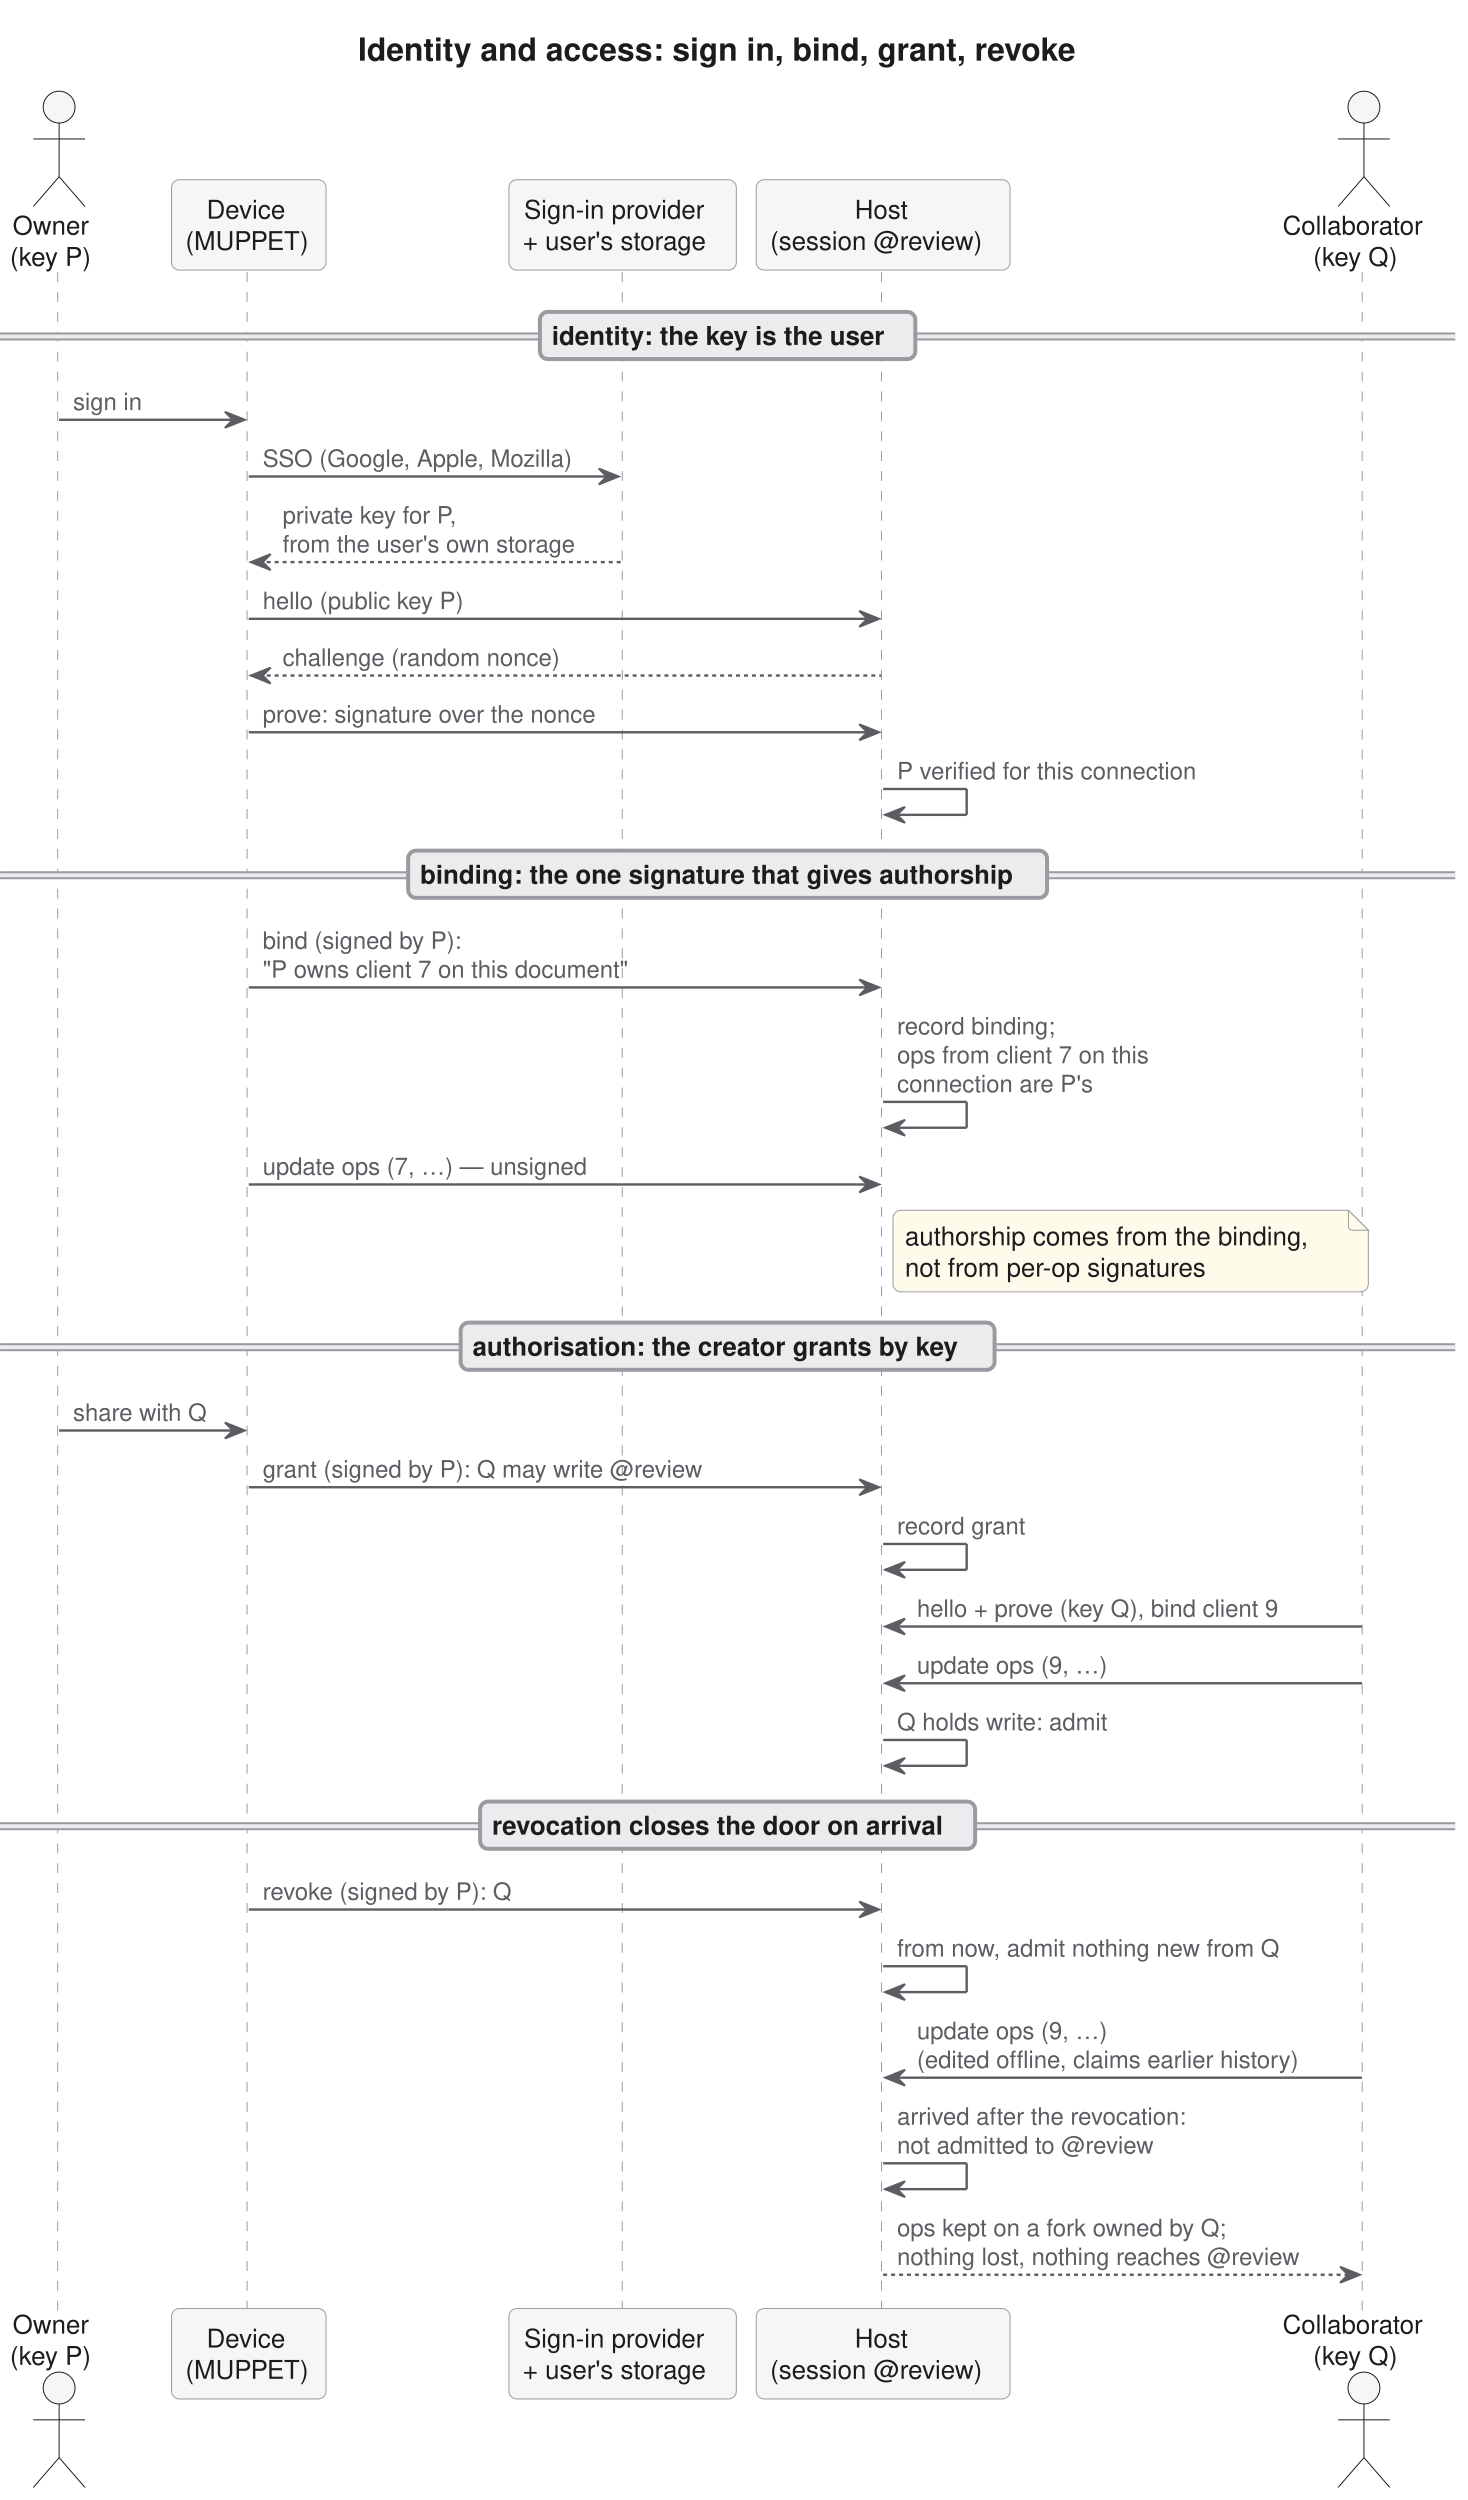
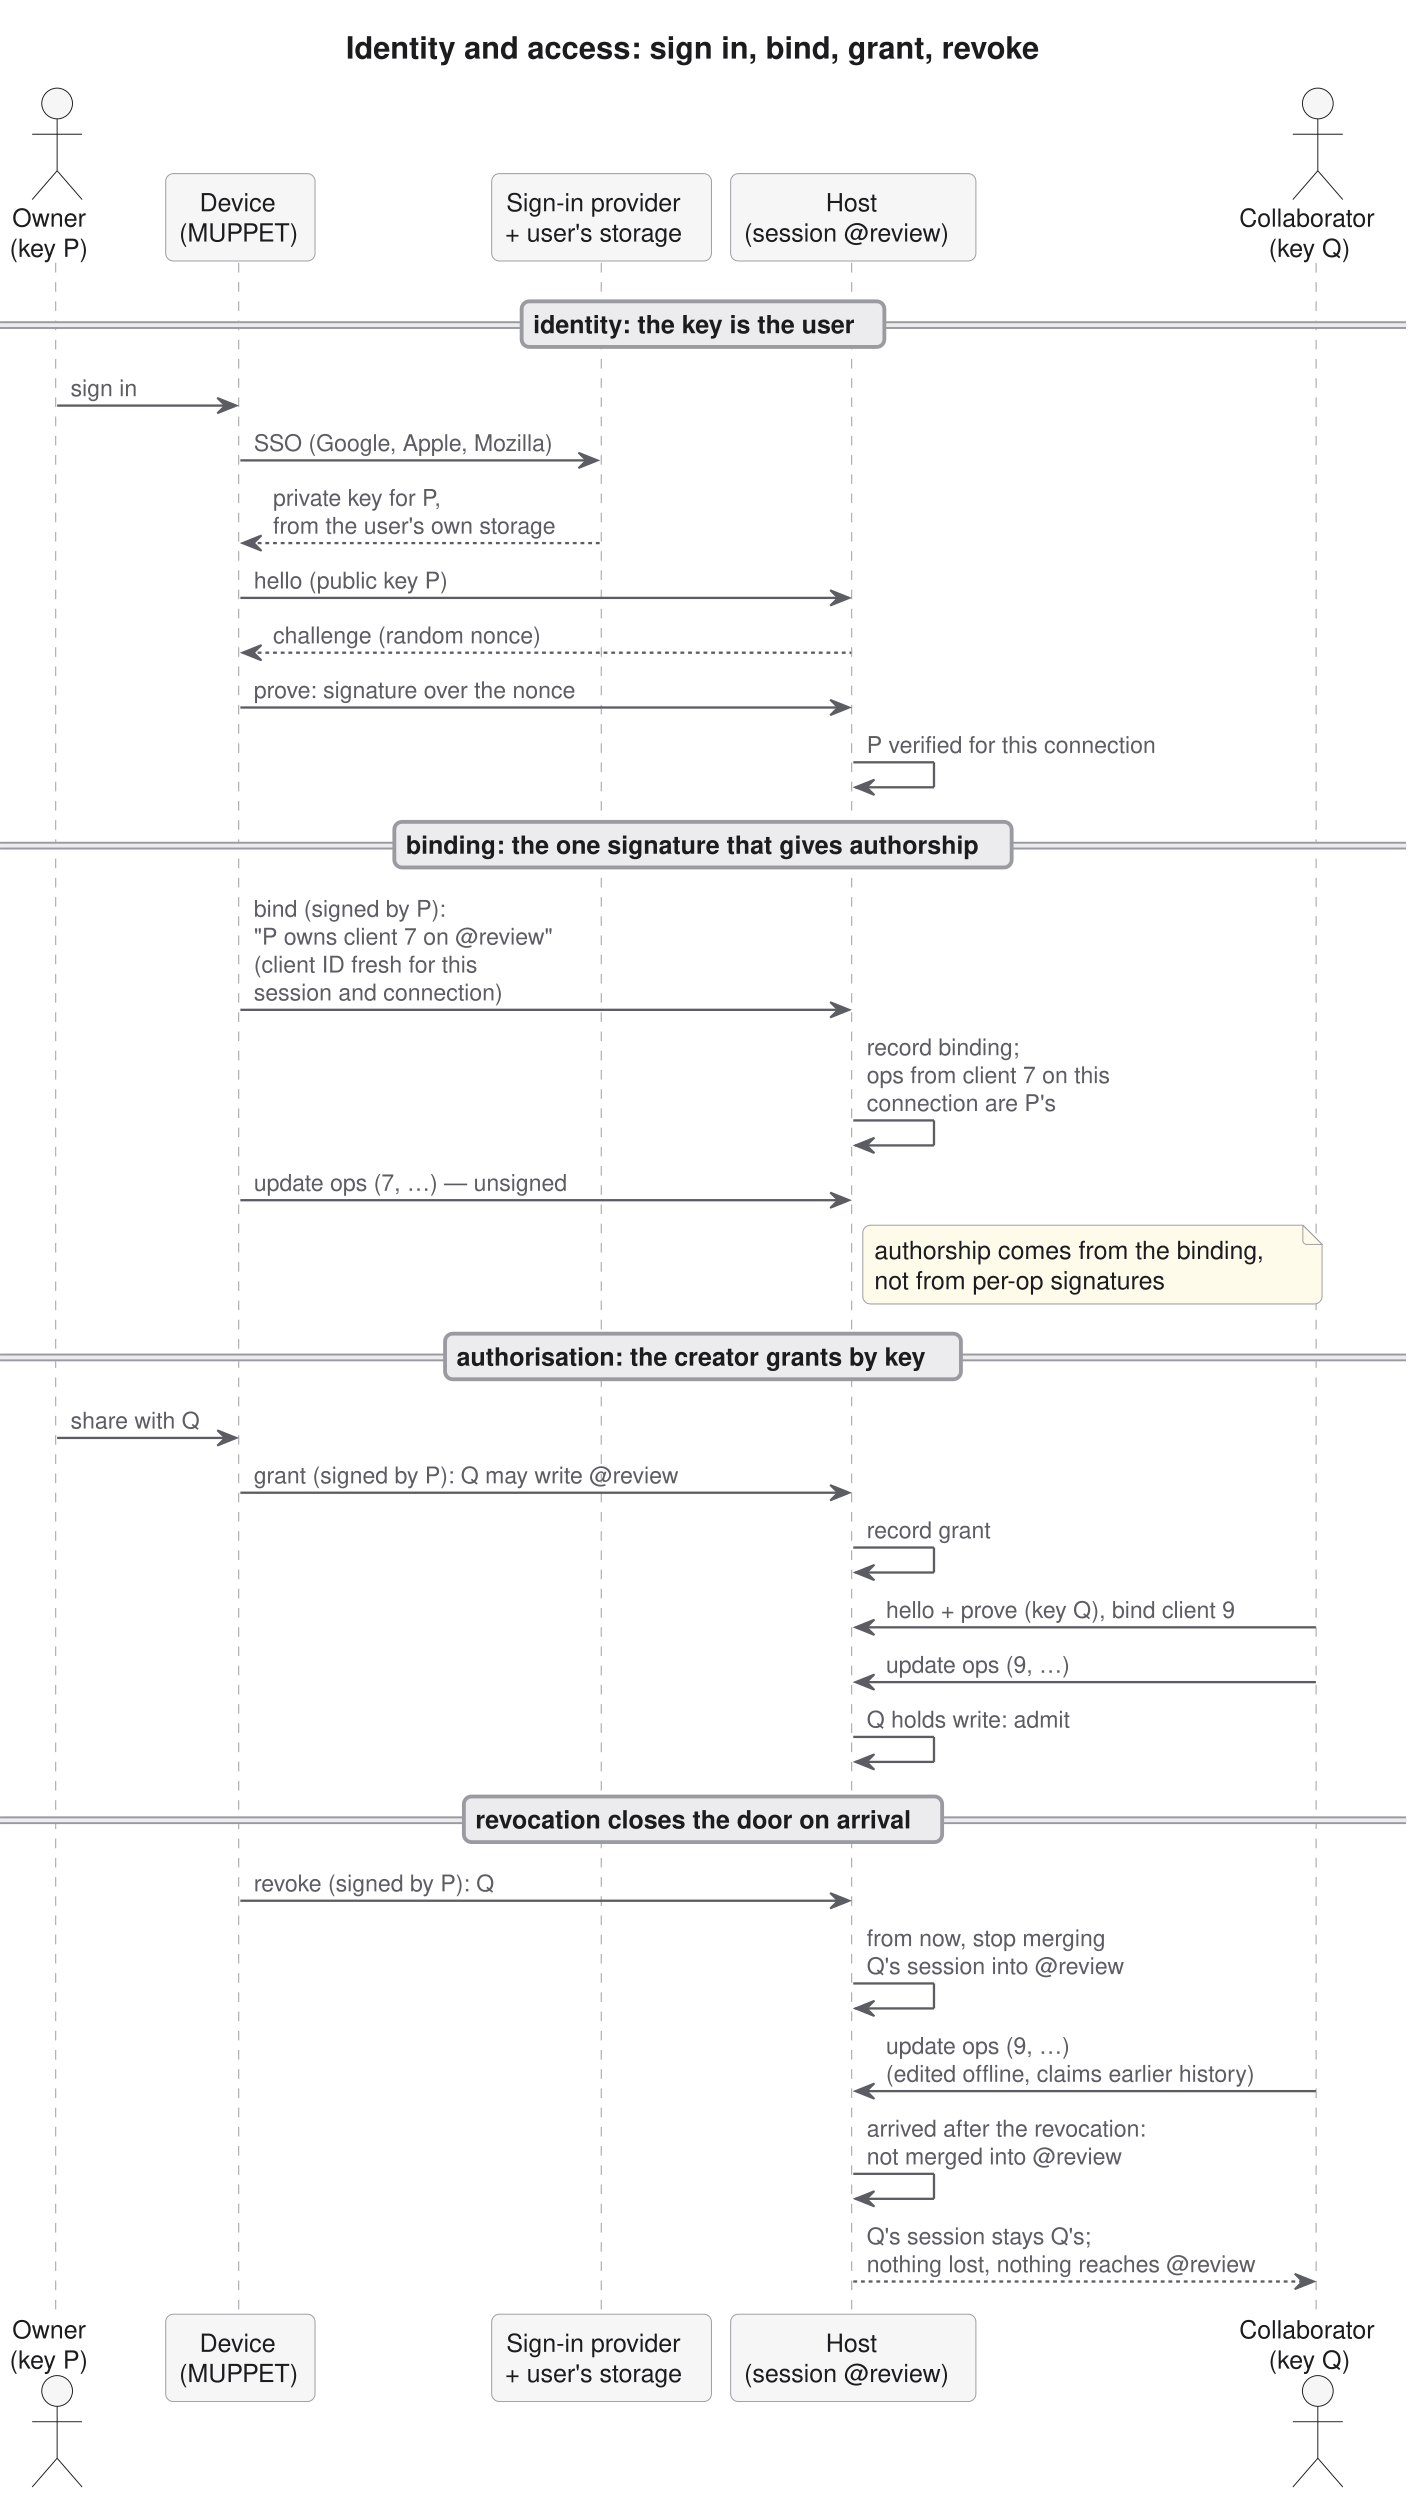
- <svg xmlns="http://www.w3.org/2000/svg" contentStyleType="text/css" data-diagram-type="SEQUENCE" height="1257px" preserveAspectRatio="none" style="width:738px;height:1257px;" version="1.1" viewBox="0 0 738 1257" width="738px" zoomAndPan="magnify">
+ <svg xmlns="http://www.w3.org/2000/svg" contentStyleType="text/css" data-diagram-type="SEQUENCE" height="1301px" preserveAspectRatio="none" style="width:738px;height:1301px;" version="1.1" viewBox="0 0 738 1301" width="738px" zoomAndPan="magnify">
  <defs />
  <g>
    <text fill="#1C1C1F" font-family="Helvetica" font-size="16" font-weight="bold" lengthAdjust="spacing" textLength="370.695" x="179.993" y="30.5">Identity and access: sign in, bind, grant, revoke</text>
    <g>
-       <rect fill="#000000" fill-opacity="0" height="1024.924" width="8" x="25.731" y="136.818" />
-       <line style="stroke:#9A9AA1;stroke-width:0.5;stroke-dasharray:5,5;" x1="29" x2="29" y1="136.818" y2="1161.742" />
-     </g>
-     <g>
-       <rect fill="#000000" fill-opacity="0" height="1024.924" width="8" x="121.087" y="136.818" />
-       <line style="stroke:#9A9AA1;stroke-width:0.5;stroke-dasharray:5,5;" x1="124.231" x2="124.231" y1="136.818" y2="1161.742" />
-     </g>
-     <g>
-       <rect fill="#000000" fill-opacity="0" height="1024.924" width="8" x="309.055" y="136.818" />
-       <line style="stroke:#9A9AA1;stroke-width:0.5;stroke-dasharray:5,5;" x1="312.88" x2="312.88" y1="136.818" y2="1161.742" />
-     </g>
-     <g>
-       <rect fill="#000000" fill-opacity="0" height="1024.924" width="8" x="440.045" y="136.818" />
-       <line style="stroke:#9A9AA1;stroke-width:0.5;stroke-dasharray:5,5;" x1="443.231" x2="443.231" y1="136.818" y2="1161.742" />
-     </g>
-     <g>
-       <rect fill="#000000" fill-opacity="0" height="1024.924" width="8" x="681.791" y="136.818" />
-       <line style="stroke:#9A9AA1;stroke-width:0.5;stroke-dasharray:5,5;" x1="684.902" x2="684.902" y1="136.818" y2="1161.742" />
+       <rect fill="#000000" fill-opacity="0" height="1068.482" width="8" x="25.731" y="136.818" />
+       <line style="stroke:#9A9AA1;stroke-width:0.5;stroke-dasharray:5,5;" x1="29" x2="29" y1="136.818" y2="1205.301" />
+     </g>
+     <g>
+       <rect fill="#000000" fill-opacity="0" height="1068.482" width="8" x="121.087" y="136.818" />
+       <line style="stroke:#9A9AA1;stroke-width:0.5;stroke-dasharray:5,5;" x1="124.231" x2="124.231" y1="136.818" y2="1205.301" />
+     </g>
+     <g>
+       <rect fill="#000000" fill-opacity="0" height="1068.482" width="8" x="309.055" y="136.818" />
+       <line style="stroke:#9A9AA1;stroke-width:0.5;stroke-dasharray:5,5;" x1="312.88" x2="312.88" y1="136.818" y2="1205.301" />
+     </g>
+     <g>
+       <rect fill="#000000" fill-opacity="0" height="1068.482" width="8" x="440.045" y="136.818" />
+       <line style="stroke:#9A9AA1;stroke-width:0.5;stroke-dasharray:5,5;" x1="443.231" x2="443.231" y1="136.818" y2="1205.301" />
+     </g>
+     <g>
+       <rect fill="#000000" fill-opacity="0" height="1068.482" width="8" x="681.791" y="136.818" />
+       <line style="stroke:#9A9AA1;stroke-width:0.5;stroke-dasharray:5,5;" x1="684.902" x2="684.902" y1="136.818" y2="1205.301" />
    </g>
    <g class="participant participant-head" data-participant="o">
      <text fill="#1C1C1F" font-family="Helvetica" font-size="13" lengthAdjust="spacing" textLength="40.733" x="6.365" y="117.953">Owner</text>
      <text fill="#1C1C1F" font-family="Helvetica" font-size="13" lengthAdjust="spacing" textLength="43.462" x="5" y="133.683">(key P)</text>
      <ellipse cx="29.731" cy="53.859" fill="#F6F6F7" rx="8" ry="8" style="stroke:#1C1C1F;stroke-width:0.5;" />
      <path d="M29.731,61.859 L29.731,88.859 M16.731,69.859 L42.731,69.859 M29.731,88.859 L16.731,103.859 M29.731,88.859 L42.731,103.859" fill="none" style="stroke:#1C1C1F;stroke-width:0.5;" />
    </g>
    <g class="participant participant-tail" data-participant="o">
-       <text fill="#1C1C1F" font-family="Helvetica" font-size="13" lengthAdjust="spacing" textLength="40.733" x="6.365" y="1173.336">Owner</text>
-       <text fill="#1C1C1F" font-family="Helvetica" font-size="13" lengthAdjust="spacing" textLength="43.462" x="5" y="1189.065">(key P)</text>
-       <ellipse cx="29.731" cy="1200.701" fill="#F6F6F7" rx="8" ry="8" style="stroke:#1C1C1F;stroke-width:0.5;" />
-       <path d="M29.731,1208.701 L29.731,1235.701 M16.731,1216.701 L42.731,1216.701 M29.731,1235.701 L16.731,1250.701 M29.731,1235.701 L42.731,1250.701" fill="none" style="stroke:#1C1C1F;stroke-width:0.5;" />
+       <text fill="#1C1C1F" font-family="Helvetica" font-size="13" lengthAdjust="spacing" textLength="40.733" x="6.365" y="1216.895">Owner</text>
+       <text fill="#1C1C1F" font-family="Helvetica" font-size="13" lengthAdjust="spacing" textLength="43.462" x="5" y="1232.624">(key P)</text>
+       <ellipse cx="29.731" cy="1244.26" fill="#F6F6F7" rx="8" ry="8" style="stroke:#1C1C1F;stroke-width:0.5;" />
+       <path d="M29.731,1252.26 L29.731,1279.26 M16.731,1260.26 L42.731,1260.26 M29.731,1279.26 L16.731,1294.26 M29.731,1279.26 L42.731,1294.26" fill="none" style="stroke:#1C1C1F;stroke-width:0.5;" />
    </g>
    <g class="participant participant-head" data-participant="d">
      <rect fill="#F6F6F7" height="45.459" rx="4" ry="4" style="stroke:#9A9AA1;stroke-width:0.5;" width="77.711" x="86.231" y="90.359" />
      <text fill="#1C1C1F" font-family="Helvetica" font-size="13" lengthAdjust="spacing" textLength="42.421" x="103.876" y="109.953">Device</text>
      <text fill="#1C1C1F" font-family="Helvetica" font-size="13" lengthAdjust="spacing" textLength="63.711" x="93.231" y="125.683">(MUPPET)</text>
    </g>
    <g class="participant participant-tail" data-participant="d">
-       <rect fill="#F6F6F7" height="45.459" rx="4" ry="4" style="stroke:#9A9AA1;stroke-width:0.5;" width="77.711" x="86.231" y="1160.742" />
-       <text fill="#1C1C1F" font-family="Helvetica" font-size="13" lengthAdjust="spacing" textLength="42.421" x="103.876" y="1180.336">Device</text>
-       <text fill="#1C1C1F" font-family="Helvetica" font-size="13" lengthAdjust="spacing" textLength="63.711" x="93.231" y="1196.065">(MUPPET)</text>
+       <rect fill="#F6F6F7" height="45.459" rx="4" ry="4" style="stroke:#9A9AA1;stroke-width:0.5;" width="77.711" x="86.231" y="1204.301" />
+       <text fill="#1C1C1F" font-family="Helvetica" font-size="13" lengthAdjust="spacing" textLength="42.421" x="103.876" y="1223.895">Device</text>
+       <text fill="#1C1C1F" font-family="Helvetica" font-size="13" lengthAdjust="spacing" textLength="63.711" x="93.231" y="1239.624">(MUPPET)</text>
    </g>
    <g class="participant participant-head" data-participant="sso">
      <rect fill="#F6F6F7" height="45.459" rx="4" ry="4" style="stroke:#9A9AA1;stroke-width:0.5;" width="114.35" x="255.88" y="90.359" />
      <text fill="#1C1C1F" font-family="Helvetica" font-size="13" lengthAdjust="spacing" textLength="99.144" x="263.483" y="109.953">Sign-in provider</text>
      <text fill="#1C1C1F" font-family="Helvetica" font-size="13" lengthAdjust="spacing" textLength="100.35" x="262.88" y="125.683">+ user's storage</text>
    </g>
    <g class="participant participant-tail" data-participant="sso">
-       <rect fill="#F6F6F7" height="45.459" rx="4" ry="4" style="stroke:#9A9AA1;stroke-width:0.5;" width="114.35" x="255.88" y="1160.742" />
-       <text fill="#1C1C1F" font-family="Helvetica" font-size="13" lengthAdjust="spacing" textLength="99.144" x="263.483" y="1180.336">Sign-in provider</text>
-       <text fill="#1C1C1F" font-family="Helvetica" font-size="13" lengthAdjust="spacing" textLength="100.35" x="262.88" y="1196.065">+ user's storage</text>
+       <rect fill="#F6F6F7" height="45.459" rx="4" ry="4" style="stroke:#9A9AA1;stroke-width:0.5;" width="114.35" x="255.88" y="1204.301" />
+       <text fill="#1C1C1F" font-family="Helvetica" font-size="13" lengthAdjust="spacing" textLength="99.144" x="263.483" y="1223.895">Sign-in provider</text>
+       <text fill="#1C1C1F" font-family="Helvetica" font-size="13" lengthAdjust="spacing" textLength="100.35" x="262.88" y="1239.624">+ user's storage</text>
    </g>
    <g class="participant participant-head" data-participant="t">
      <rect fill="#F6F6F7" height="45.459" rx="4" ry="4" style="stroke:#9A9AA1;stroke-width:0.5;" width="127.629" x="380.231" y="90.359" />
      <text fill="#1C1C1F" font-family="Helvetica" font-size="13" lengthAdjust="spacing" textLength="28.571" x="429.76" y="109.953">Host</text>
      <text fill="#1C1C1F" font-family="Helvetica" font-size="13" lengthAdjust="spacing" textLength="113.629" x="387.231" y="125.683">(session @review)</text>
    </g>
    <g class="participant participant-tail" data-participant="t">
-       <rect fill="#F6F6F7" height="45.459" rx="4" ry="4" style="stroke:#9A9AA1;stroke-width:0.5;" width="127.629" x="380.231" y="1160.742" />
-       <text fill="#1C1C1F" font-family="Helvetica" font-size="13" lengthAdjust="spacing" textLength="28.571" x="429.76" y="1180.336">Host</text>
-       <text fill="#1C1C1F" font-family="Helvetica" font-size="13" lengthAdjust="spacing" textLength="113.629" x="387.231" y="1196.065">(session @review)</text>
+       <rect fill="#F6F6F7" height="45.459" rx="4" ry="4" style="stroke:#9A9AA1;stroke-width:0.5;" width="127.629" x="380.231" y="1204.301" />
+       <text fill="#1C1C1F" font-family="Helvetica" font-size="13" lengthAdjust="spacing" textLength="28.571" x="429.76" y="1223.895">Host</text>
+       <text fill="#1C1C1F" font-family="Helvetica" font-size="13" lengthAdjust="spacing" textLength="113.629" x="387.231" y="1239.624">(session @review)</text>
    </g>
    <g class="participant participant-head" data-participant="q">
      <text fill="#1C1C1F" font-family="Helvetica" font-size="13" lengthAdjust="spacing" textLength="75.778" x="644.902" y="117.953">Collaborator</text>
      <text fill="#1C1C1F" font-family="Helvetica" font-size="13" lengthAdjust="spacing" textLength="45.1" x="660.241" y="133.683">(key Q)</text>
      <ellipse cx="685.791" cy="53.859" fill="#F6F6F7" rx="8" ry="8" style="stroke:#1C1C1F;stroke-width:0.5;" />
      <path d="M685.791,61.859 L685.791,88.859 M672.791,69.859 L698.791,69.859 M685.791,88.859 L672.791,103.859 M685.791,88.859 L698.791,103.859" fill="none" style="stroke:#1C1C1F;stroke-width:0.5;" />
    </g>
    <g class="participant participant-tail" data-participant="q">
-       <text fill="#1C1C1F" font-family="Helvetica" font-size="13" lengthAdjust="spacing" textLength="75.778" x="644.902" y="1173.336">Collaborator</text>
-       <text fill="#1C1C1F" font-family="Helvetica" font-size="13" lengthAdjust="spacing" textLength="45.1" x="660.241" y="1189.065">(key Q)</text>
-       <ellipse cx="685.791" cy="1200.701" fill="#F6F6F7" rx="8" ry="8" style="stroke:#1C1C1F;stroke-width:0.5;" />
-       <path d="M685.791,1208.701 L685.791,1235.701 M672.791,1216.701 L698.791,1216.701 M685.791,1235.701 L672.791,1250.701 M685.791,1235.701 L698.791,1250.701" fill="none" style="stroke:#1C1C1F;stroke-width:0.5;" />
+       <text fill="#1C1C1F" font-family="Helvetica" font-size="13" lengthAdjust="spacing" textLength="75.778" x="644.902" y="1216.895">Collaborator</text>
+       <text fill="#1C1C1F" font-family="Helvetica" font-size="13" lengthAdjust="spacing" textLength="45.1" x="660.241" y="1232.624">(key Q)</text>
+       <ellipse cx="685.791" cy="1244.26" fill="#F6F6F7" rx="8" ry="8" style="stroke:#1C1C1F;stroke-width:0.5;" />
+       <path d="M685.791,1252.26 L685.791,1279.26 M672.791,1260.26 L698.791,1260.26 M685.791,1279.26 L672.791,1294.26 M685.791,1279.26 L698.791,1294.26" fill="none" style="stroke:#1C1C1F;stroke-width:0.5;" />
    </g>
    <rect fill="#ECECEE" height="3" rx="4" ry="4" style="stroke:#ECECEE;stroke-width:1;" width="731.68" x="0" y="167.683" />
    <line style="stroke:#9A9AA1;stroke-width:1;" x1="0" x2="731.68" y1="167.683" y2="167.683" />
    <line style="stroke:#9A9AA1;stroke-width:1;" x1="0" x2="731.68" y1="170.683" y2="170.683" />
    <rect fill="#ECECEE" height="23.73" rx="4" ry="4" style="stroke:#9A9AA1;stroke-width:2;" width="188.764" x="271.458" y="156.818" />
    <text fill="#1C1C1F" font-family="Helvetica" font-size="13" font-weight="bold" lengthAdjust="spacing" textLength="171.685" x="277.458" y="173.412">identity: the key is the user</text>
    <g class="message" data-participant-1="o" data-participant-2="d">
      <polygon fill="#5C5C63" points="113.087,207.067,123.087,211.067,113.087,215.067,117.087,211.067" style="stroke:#5C5C63;stroke-width:1;" />
      <line style="stroke:#5C5C63;stroke-width:1.2;" x1="29.731" x2="119.087" y1="211.067" y2="211.067" />
      <text fill="#5C5C63" font-family="Helvetica" font-size="12" lengthAdjust="spacing" textLength="37.06" x="36.731" y="206.173">sign in</text>
    </g>
    <g class="message" data-participant-1="d" data-participant-2="sso">
      <polygon fill="#5C5C63" points="301.055,235.587,311.055,239.587,301.055,243.587,305.055,239.587" style="stroke:#5C5C63;stroke-width:1;" />
      <line style="stroke:#5C5C63;stroke-width:1.2;" x1="125.087" x2="307.055" y1="239.587" y2="239.587" />
      <text fill="#5C5C63" font-family="Helvetica" font-size="12" lengthAdjust="spacing" textLength="163.969" x="132.087" y="234.692">SSO (Google, Apple, Mozilla)</text>
    </g>
    <g class="message" data-participant-1="sso" data-participant-2="d">
      <polygon fill="#5C5C63" points="136.087,278.626,126.087,282.626,136.087,286.626,132.087,282.626" style="stroke:#5C5C63;stroke-width:1;" />
      <line style="stroke:#5C5C63;stroke-width:1.2;stroke-dasharray:2,2;" x1="130.087" x2="312.055" y1="282.626" y2="282.626" />
      <text fill="#5C5C63" font-family="Helvetica" font-size="12" lengthAdjust="spacing" textLength="96.902" x="142.087" y="263.212">private key for P,</text>
      <text fill="#5C5C63" font-family="Helvetica" font-size="12" lengthAdjust="spacing" textLength="160.231" x="142.087" y="277.731">from the user's own storage</text>
    </g>
    <g class="message" data-participant-1="d" data-participant-2="t">
      <polygon fill="#5C5C63" points="432.045,307.146,442.045,311.146,432.045,315.146,436.045,311.146" style="stroke:#5C5C63;stroke-width:1;" />
      <line style="stroke:#5C5C63;stroke-width:1.2;" x1="125.087" x2="438.045" y1="311.146" y2="311.146" />
      <text fill="#5C5C63" font-family="Helvetica" font-size="12" lengthAdjust="spacing" textLength="108.428" x="132.087" y="306.251">hello (public key P)</text>
    </g>
    <g class="message" data-participant-1="t" data-participant-2="d">
      <polygon fill="#5C5C63" points="136.087,335.665,126.087,339.665,136.087,343.665,132.087,339.665" style="stroke:#5C5C63;stroke-width:1;" />
      <line style="stroke:#5C5C63;stroke-width:1.2;stroke-dasharray:2,2;" x1="130.087" x2="443.045" y1="339.665" y2="339.665" />
      <text fill="#5C5C63" font-family="Helvetica" font-size="12" lengthAdjust="spacing" textLength="149.074" x="142.087" y="334.771">challenge (random nonce)</text>
    </g>
    <g class="message" data-participant-1="d" data-participant-2="t">
      <polygon fill="#5C5C63" points="432.045,364.185,442.045,368.185,432.045,372.185,436.045,368.185" style="stroke:#5C5C63;stroke-width:1;" />
      <line style="stroke:#5C5C63;stroke-width:1.2;" x1="125.087" x2="438.045" y1="368.185" y2="368.185" />
      <text fill="#5C5C63" font-family="Helvetica" font-size="12" lengthAdjust="spacing" textLength="181.418" x="132.087" y="363.29">prove: signature over the nonce</text>
    </g>
    <g class="message" data-participant-1="t" data-participant-2="t">
      <line style="stroke:#5C5C63;stroke-width:1.2;" x1="444.045" x2="486.045" y1="396.704" y2="396.704" />
      <line style="stroke:#5C5C63;stroke-width:1.2;" x1="486.045" x2="486.045" y1="396.704" y2="409.704" />
      <line style="stroke:#5C5C63;stroke-width:1.2;" x1="445.045" x2="486.045" y1="409.704" y2="409.704" />
      <polygon fill="#5C5C63" points="455.045,405.704,445.045,409.704,455.045,413.704,451.045,409.704" style="stroke:#5C5C63;stroke-width:1;" />
      <text fill="#5C5C63" font-family="Helvetica" font-size="12" lengthAdjust="spacing" textLength="163.635" x="451.045" y="391.81">P verified for this connection</text>
    </g>
    <rect fill="#ECECEE" height="3" rx="4" ry="4" style="stroke:#ECECEE;stroke-width:1;" width="731.68" x="0" y="438.569" />
    <line style="stroke:#9A9AA1;stroke-width:1;" x1="0" x2="731.68" y1="438.569" y2="438.569" />
    <line style="stroke:#9A9AA1;stroke-width:1;" x1="0" x2="731.68" y1="441.569" y2="441.569" />
    <rect fill="#ECECEE" height="23.73" rx="4" ry="4" style="stroke:#9A9AA1;stroke-width:2;" width="321.258" x="205.211" y="427.704" />
    <text fill="#1C1C1F" font-family="Helvetica" font-size="13" font-weight="bold" lengthAdjust="spacing" textLength="304.18" x="211.211" y="444.298">binding: the one signature that gives authorship</text>
    <g class="message" data-participant-1="d" data-participant-2="t">
-       <polygon fill="#5C5C63" points="432.045,492.473,442.045,496.473,432.045,500.473,436.045,496.473" style="stroke:#5C5C63;stroke-width:1;" />
-       <line style="stroke:#5C5C63;stroke-width:1.2;" x1="125.087" x2="438.045" y1="496.473" y2="496.473" />
+       <polygon fill="#5C5C63" points="432.045,521.512,442.045,525.512,432.045,529.512,436.045,525.512" style="stroke:#5C5C63;stroke-width:1;" />
+       <line style="stroke:#5C5C63;stroke-width:1.2;" x1="125.087" x2="438.045" y1="525.512" y2="525.512" />
      <text fill="#5C5C63" font-family="Helvetica" font-size="12" lengthAdjust="spacing" textLength="106.816" x="132.087" y="477.059">bind (signed by P):</text>
-       <text fill="#5C5C63" font-family="Helvetica" font-size="12" lengthAdjust="spacing" textLength="198.568" x="132.087" y="491.578">"P owns client 7 on this document"</text>
-     </g>
-     <g class="message" data-participant-1="t" data-participant-2="t">
-       <line style="stroke:#5C5C63;stroke-width:1.2;" x1="444.045" x2="486.045" y1="554.031" y2="554.031" />
-       <line style="stroke:#5C5C63;stroke-width:1.2;" x1="486.045" x2="486.045" y1="554.031" y2="567.031" />
-       <line style="stroke:#5C5C63;stroke-width:1.2;" x1="445.045" x2="486.045" y1="567.031" y2="567.031" />
-       <polygon fill="#5C5C63" points="455.045,563.031,445.045,567.031,455.045,571.031,451.045,567.031" style="stroke:#5C5C63;stroke-width:1;" />
-       <text fill="#5C5C63" font-family="Helvetica" font-size="12" lengthAdjust="spacing" textLength="86.473" x="451.045" y="520.098">record binding;</text>
-       <text fill="#5C5C63" font-family="Helvetica" font-size="12" lengthAdjust="spacing" textLength="136.435" x="451.045" y="534.617">ops from client 7 on this</text>
-       <text fill="#5C5C63" font-family="Helvetica" font-size="12" lengthAdjust="spacing" textLength="105.797" x="451.045" y="549.137">connection are P's</text>
-     </g>
-     <g class="message" data-participant-1="d" data-participant-2="t">
-       <polygon fill="#5C5C63" points="432.045,591.551,442.045,595.551,432.045,599.551,436.045,595.551" style="stroke:#5C5C63;stroke-width:1;" />
-       <line style="stroke:#5C5C63;stroke-width:1.2;" x1="125.087" x2="438.045" y1="595.551" y2="595.551" />
-       <text fill="#5C5C63" font-family="Helvetica" font-size="12" lengthAdjust="spacing" textLength="170.795" x="132.087" y="590.656">update ops (7, …) — unsigned</text>
-     </g>
-     <path d="M449,612.551 L449,645.551 A4,4 0 0 0 453,649.551 L684,649.551 A4,4 0 0 0 688,645.551 L688,618.551 L678,608.551 L453,608.551 A4,4 0 0 0 449,612.551" fill="#FFFBEA" style="stroke:#9A9AA1;stroke-width:0.5;" />
-     <path d="M678,608.551 L678,616.551 A2,2 0 0 0 680,618.551 L688,618.551 L678,608.551" fill="#FFFBEA" style="stroke:#9A9AA1;stroke-width:0.5;" />
-     <text fill="#1C1C1F" font-family="Helvetica" font-size="13" lengthAdjust="spacing" textLength="218.651" x="455" y="626.144">authorship comes from the binding,</text>
-     <text fill="#1C1C1F" font-family="Helvetica" font-size="13" lengthAdjust="spacing" textLength="165.991" x="455" y="641.874">not from per-op signatures</text>
-     <rect fill="#ECECEE" height="3" rx="4" ry="4" style="stroke:#ECECEE;stroke-width:1;" width="731.68" x="0" y="675.875" />
-     <line style="stroke:#9A9AA1;stroke-width:1;" x1="0" x2="731.68" y1="675.875" y2="675.875" />
-     <line style="stroke:#9A9AA1;stroke-width:1;" x1="0" x2="731.68" y1="678.875" y2="678.875" />
-     <rect fill="#ECECEE" height="23.73" rx="4" ry="4" style="stroke:#9A9AA1;stroke-width:2;" width="268.459" x="231.611" y="665.01" />
-     <text fill="#1C1C1F" font-family="Helvetica" font-size="13" font-weight="bold" lengthAdjust="spacing" textLength="251.38" x="237.611" y="681.604">authorisation: the creator grants by key</text>
+       <text fill="#5C5C63" font-family="Helvetica" font-size="12" lengthAdjust="spacing" textLength="167.484" x="132.087" y="491.578">"P owns client 7 on @review"</text>
+       <text fill="#5C5C63" font-family="Helvetica" font-size="12" lengthAdjust="spacing" textLength="126.24" x="132.087" y="506.098">(client ID fresh for this</text>
+       <text fill="#5C5C63" font-family="Helvetica" font-size="12" lengthAdjust="spacing" textLength="138.691" x="132.087" y="520.617">session and connection)</text>
+     </g>
+     <g class="message" data-participant-1="t" data-participant-2="t">
+       <line style="stroke:#5C5C63;stroke-width:1.2;" x1="444.045" x2="486.045" y1="583.07" y2="583.07" />
+       <line style="stroke:#5C5C63;stroke-width:1.2;" x1="486.045" x2="486.045" y1="583.07" y2="596.07" />
+       <line style="stroke:#5C5C63;stroke-width:1.2;" x1="445.045" x2="486.045" y1="596.07" y2="596.07" />
+       <polygon fill="#5C5C63" points="455.045,592.07,445.045,596.07,455.045,600.07,451.045,596.07" style="stroke:#5C5C63;stroke-width:1;" />
+       <text fill="#5C5C63" font-family="Helvetica" font-size="12" lengthAdjust="spacing" textLength="86.473" x="451.045" y="549.137">record binding;</text>
+       <text fill="#5C5C63" font-family="Helvetica" font-size="12" lengthAdjust="spacing" textLength="136.435" x="451.045" y="563.656">ops from client 7 on this</text>
+       <text fill="#5C5C63" font-family="Helvetica" font-size="12" lengthAdjust="spacing" textLength="105.797" x="451.045" y="578.176">connection are P's</text>
+     </g>
+     <g class="message" data-participant-1="d" data-participant-2="t">
+       <polygon fill="#5C5C63" points="432.045,620.59,442.045,624.59,432.045,628.59,436.045,624.59" style="stroke:#5C5C63;stroke-width:1;" />
+       <line style="stroke:#5C5C63;stroke-width:1.2;" x1="125.087" x2="438.045" y1="624.59" y2="624.59" />
+       <text fill="#5C5C63" font-family="Helvetica" font-size="12" lengthAdjust="spacing" textLength="170.795" x="132.087" y="619.695">update ops (7, …) — unsigned</text>
+     </g>
+     <path d="M449,641.59 L449,674.59 A4,4 0 0 0 453,678.59 L684,678.59 A4,4 0 0 0 688,674.59 L688,647.59 L678,637.59 L453,637.59 A4,4 0 0 0 449,641.59" fill="#FFFBEA" style="stroke:#9A9AA1;stroke-width:0.5;" />
+     <path d="M678,637.59 L678,645.59 A2,2 0 0 0 680,647.59 L688,647.59 L678,637.59" fill="#FFFBEA" style="stroke:#9A9AA1;stroke-width:0.5;" />
+     <text fill="#1C1C1F" font-family="Helvetica" font-size="13" lengthAdjust="spacing" textLength="218.651" x="455" y="655.184">authorship comes from the binding,</text>
+     <text fill="#1C1C1F" font-family="Helvetica" font-size="13" lengthAdjust="spacing" textLength="165.991" x="455" y="670.913">not from per-op signatures</text>
+     <rect fill="#ECECEE" height="3" rx="4" ry="4" style="stroke:#ECECEE;stroke-width:1;" width="731.68" x="0" y="704.914" />
+     <line style="stroke:#9A9AA1;stroke-width:1;" x1="0" x2="731.68" y1="704.914" y2="704.914" />
+     <line style="stroke:#9A9AA1;stroke-width:1;" x1="0" x2="731.68" y1="707.914" y2="707.914" />
+     <rect fill="#ECECEE" height="23.73" rx="4" ry="4" style="stroke:#9A9AA1;stroke-width:2;" width="268.459" x="231.611" y="694.049" />
+     <text fill="#1C1C1F" font-family="Helvetica" font-size="13" font-weight="bold" lengthAdjust="spacing" textLength="251.38" x="237.611" y="710.643">authorisation: the creator grants by key</text>
    <g class="message" data-participant-1="o" data-participant-2="d">
-       <polygon fill="#5C5C63" points="113.087,715.259,123.087,719.259,113.087,723.259,117.087,719.259" style="stroke:#5C5C63;stroke-width:1;" />
-       <line style="stroke:#5C5C63;stroke-width:1.2;" x1="29.731" x2="119.087" y1="719.259" y2="719.259" />
-       <text fill="#5C5C63" font-family="Helvetica" font-size="12" lengthAdjust="spacing" textLength="71.356" x="36.731" y="714.364">share with Q</text>
-     </g>
-     <g class="message" data-participant-1="d" data-participant-2="t">
-       <polygon fill="#5C5C63" points="432.045,743.778,442.045,747.778,432.045,751.778,436.045,747.778" style="stroke:#5C5C63;stroke-width:1;" />
-       <line style="stroke:#5C5C63;stroke-width:1.2;" x1="125.087" x2="438.045" y1="747.778" y2="747.778" />
-       <text fill="#5C5C63" font-family="Helvetica" font-size="12" lengthAdjust="spacing" textLength="236.162" x="132.087" y="742.884">grant (signed by P): Q may write @review</text>
-     </g>
-     <g class="message" data-participant-1="t" data-participant-2="t">
-       <line style="stroke:#5C5C63;stroke-width:1.2;" x1="444.045" x2="486.045" y1="776.298" y2="776.298" />
-       <line style="stroke:#5C5C63;stroke-width:1.2;" x1="486.045" x2="486.045" y1="776.298" y2="789.298" />
-       <line style="stroke:#5C5C63;stroke-width:1.2;" x1="445.045" x2="486.045" y1="789.298" y2="789.298" />
-       <polygon fill="#5C5C63" points="455.045,785.298,445.045,789.298,455.045,793.298,451.045,789.298" style="stroke:#5C5C63;stroke-width:1;" />
-       <text fill="#5C5C63" font-family="Helvetica" font-size="12" lengthAdjust="spacing" textLength="70.436" x="451.045" y="771.403">record grant</text>
+       <polygon fill="#5C5C63" points="113.087,744.298,123.087,748.298,113.087,752.298,117.087,748.298" style="stroke:#5C5C63;stroke-width:1;" />
+       <line style="stroke:#5C5C63;stroke-width:1.2;" x1="29.731" x2="119.087" y1="748.298" y2="748.298" />
+       <text fill="#5C5C63" font-family="Helvetica" font-size="12" lengthAdjust="spacing" textLength="71.356" x="36.731" y="743.403">share with Q</text>
+     </g>
+     <g class="message" data-participant-1="d" data-participant-2="t">
+       <polygon fill="#5C5C63" points="432.045,772.817,442.045,776.817,432.045,780.817,436.045,776.817" style="stroke:#5C5C63;stroke-width:1;" />
+       <line style="stroke:#5C5C63;stroke-width:1.2;" x1="125.087" x2="438.045" y1="776.817" y2="776.817" />
+       <text fill="#5C5C63" font-family="Helvetica" font-size="12" lengthAdjust="spacing" textLength="236.162" x="132.087" y="771.923">grant (signed by P): Q may write @review</text>
+     </g>
+     <g class="message" data-participant-1="t" data-participant-2="t">
+       <line style="stroke:#5C5C63;stroke-width:1.2;" x1="444.045" x2="486.045" y1="805.337" y2="805.337" />
+       <line style="stroke:#5C5C63;stroke-width:1.2;" x1="486.045" x2="486.045" y1="805.337" y2="818.337" />
+       <line style="stroke:#5C5C63;stroke-width:1.2;" x1="445.045" x2="486.045" y1="818.337" y2="818.337" />
+       <polygon fill="#5C5C63" points="455.045,814.337,445.045,818.337,455.045,822.337,451.045,818.337" style="stroke:#5C5C63;stroke-width:1;" />
+       <text fill="#5C5C63" font-family="Helvetica" font-size="12" lengthAdjust="spacing" textLength="70.436" x="451.045" y="800.442">record grant</text>
    </g>
    <g class="message" data-participant-1="q" data-participant-2="t">
-       <polygon fill="#5C5C63" points="455.045,813.817,445.045,817.817,455.045,821.817,451.045,817.817" style="stroke:#5C5C63;stroke-width:1;" />
-       <line style="stroke:#5C5C63;stroke-width:1.2;" x1="449.045" x2="684.791" y1="817.817" y2="817.817" />
-       <text fill="#5C5C63" font-family="Helvetica" font-size="12" lengthAdjust="spacing" textLength="195.99" x="461.045" y="812.923">hello + prove (key Q), bind client 9</text>
+       <polygon fill="#5C5C63" points="455.045,842.856,445.045,846.856,455.045,850.856,451.045,846.856" style="stroke:#5C5C63;stroke-width:1;" />
+       <line style="stroke:#5C5C63;stroke-width:1.2;" x1="449.045" x2="684.791" y1="846.856" y2="846.856" />
+       <text fill="#5C5C63" font-family="Helvetica" font-size="12" lengthAdjust="spacing" textLength="195.99" x="461.045" y="841.962">hello + prove (key Q), bind client 9</text>
    </g>
    <g class="message" data-participant-1="q" data-participant-2="t">
-       <polygon fill="#5C5C63" points="455.045,842.337,445.045,846.337,455.045,850.337,451.045,846.337" style="stroke:#5C5C63;stroke-width:1;" />
-       <line style="stroke:#5C5C63;stroke-width:1.2;" x1="449.045" x2="684.791" y1="846.337" y2="846.337" />
-       <text fill="#5C5C63" font-family="Helvetica" font-size="12" lengthAdjust="spacing" textLength="100.477" x="461.045" y="841.442">update ops (9, …)</text>
-     </g>
-     <g class="message" data-participant-1="t" data-participant-2="t">
-       <line style="stroke:#5C5C63;stroke-width:1.2;" x1="444.045" x2="486.045" y1="874.856" y2="874.856" />
-       <line style="stroke:#5C5C63;stroke-width:1.2;" x1="486.045" x2="486.045" y1="874.856" y2="887.856" />
-       <line style="stroke:#5C5C63;stroke-width:1.2;" x1="445.045" x2="486.045" y1="887.856" y2="887.856" />
-       <polygon fill="#5C5C63" points="455.045,883.856,445.045,887.856,455.045,891.856,451.045,887.856" style="stroke:#5C5C63;stroke-width:1;" />
-       <text fill="#5C5C63" font-family="Helvetica" font-size="12" lengthAdjust="spacing" textLength="113.232" x="451.045" y="869.962">Q holds write: admit</text>
-     </g>
-     <rect fill="#ECECEE" height="3" rx="4" ry="4" style="stroke:#ECECEE;stroke-width:1;" width="731.68" x="0" y="916.721" />
-     <line style="stroke:#9A9AA1;stroke-width:1;" x1="0" x2="731.68" y1="916.721" y2="916.721" />
-     <line style="stroke:#9A9AA1;stroke-width:1;" x1="0" x2="731.68" y1="919.721" y2="919.721" />
-     <rect fill="#ECECEE" height="23.73" rx="4" ry="4" style="stroke:#9A9AA1;stroke-width:2;" width="248.895" x="241.393" y="905.856" />
-     <text fill="#1C1C1F" font-family="Helvetica" font-size="13" font-weight="bold" lengthAdjust="spacing" textLength="231.816" x="247.393" y="922.45">revocation closes the door on arrival</text>
-     <g class="message" data-participant-1="d" data-participant-2="t">
-       <polygon fill="#5C5C63" points="432.045,956.106,442.045,960.106,432.045,964.106,436.045,960.106" style="stroke:#5C5C63;stroke-width:1;" />
-       <line style="stroke:#5C5C63;stroke-width:1.2;" x1="125.087" x2="438.045" y1="960.106" y2="960.106" />
-       <text fill="#5C5C63" font-family="Helvetica" font-size="12" lengthAdjust="spacing" textLength="133.711" x="132.087" y="955.211">revoke (signed by P): Q</text>
-     </g>
-     <g class="message" data-participant-1="t" data-participant-2="t">
-       <line style="stroke:#5C5C63;stroke-width:1.2;" x1="444.045" x2="486.045" y1="988.625" y2="988.625" />
-       <line style="stroke:#5C5C63;stroke-width:1.2;" x1="486.045" x2="486.045" y1="988.625" y2="1001.625" />
-       <line style="stroke:#5C5C63;stroke-width:1.2;" x1="445.045" x2="486.045" y1="1001.625" y2="1001.625" />
-       <polygon fill="#5C5C63" points="455.045,997.625,445.045,1001.625,455.045,1005.625,451.045,1001.625" style="stroke:#5C5C63;stroke-width:1;" />
-       <text fill="#5C5C63" font-family="Helvetica" font-size="12" lengthAdjust="spacing" textLength="208.318" x="451.045" y="983.731">from now, admit nothing new from Q</text>
+       <polygon fill="#5C5C63" points="455.045,871.376,445.045,875.376,455.045,879.376,451.045,875.376" style="stroke:#5C5C63;stroke-width:1;" />
+       <line style="stroke:#5C5C63;stroke-width:1.2;" x1="449.045" x2="684.791" y1="875.376" y2="875.376" />
+       <text fill="#5C5C63" font-family="Helvetica" font-size="12" lengthAdjust="spacing" textLength="100.477" x="461.045" y="870.481">update ops (9, …)</text>
+     </g>
+     <g class="message" data-participant-1="t" data-participant-2="t">
+       <line style="stroke:#5C5C63;stroke-width:1.2;" x1="444.045" x2="486.045" y1="903.895" y2="903.895" />
+       <line style="stroke:#5C5C63;stroke-width:1.2;" x1="486.045" x2="486.045" y1="903.895" y2="916.895" />
+       <line style="stroke:#5C5C63;stroke-width:1.2;" x1="445.045" x2="486.045" y1="916.895" y2="916.895" />
+       <polygon fill="#5C5C63" points="455.045,912.895,445.045,916.895,455.045,920.895,451.045,916.895" style="stroke:#5C5C63;stroke-width:1;" />
+       <text fill="#5C5C63" font-family="Helvetica" font-size="12" lengthAdjust="spacing" textLength="113.232" x="451.045" y="899.001">Q holds write: admit</text>
+     </g>
+     <rect fill="#ECECEE" height="3" rx="4" ry="4" style="stroke:#ECECEE;stroke-width:1;" width="731.68" x="0" y="945.76" />
+     <line style="stroke:#9A9AA1;stroke-width:1;" x1="0" x2="731.68" y1="945.76" y2="945.76" />
+     <line style="stroke:#9A9AA1;stroke-width:1;" x1="0" x2="731.68" y1="948.76" y2="948.76" />
+     <rect fill="#ECECEE" height="23.73" rx="4" ry="4" style="stroke:#9A9AA1;stroke-width:2;" width="248.895" x="241.393" y="934.895" />
+     <text fill="#1C1C1F" font-family="Helvetica" font-size="13" font-weight="bold" lengthAdjust="spacing" textLength="231.816" x="247.393" y="951.489">revocation closes the door on arrival</text>
+     <g class="message" data-participant-1="d" data-participant-2="t">
+       <polygon fill="#5C5C63" points="432.045,985.144,442.045,989.144,432.045,993.144,436.045,989.144" style="stroke:#5C5C63;stroke-width:1;" />
+       <line style="stroke:#5C5C63;stroke-width:1.2;" x1="125.087" x2="438.045" y1="989.144" y2="989.144" />
+       <text fill="#5C5C63" font-family="Helvetica" font-size="12" lengthAdjust="spacing" textLength="133.711" x="132.087" y="984.25">revoke (signed by P): Q</text>
+     </g>
+     <g class="message" data-participant-1="t" data-participant-2="t">
+       <line style="stroke:#5C5C63;stroke-width:1.2;" x1="444.045" x2="486.045" y1="1032.184" y2="1032.184" />
+       <line style="stroke:#5C5C63;stroke-width:1.2;" x1="486.045" x2="486.045" y1="1032.184" y2="1045.184" />
+       <line style="stroke:#5C5C63;stroke-width:1.2;" x1="445.045" x2="486.045" y1="1045.184" y2="1045.184" />
+       <polygon fill="#5C5C63" points="455.045,1041.184,445.045,1045.184,455.045,1049.184,451.045,1045.184" style="stroke:#5C5C63;stroke-width:1;" />
+       <text fill="#5C5C63" font-family="Helvetica" font-size="12" lengthAdjust="spacing" textLength="135.897" x="451.045" y="1012.769">from now, stop merging</text>
+       <text fill="#5C5C63" font-family="Helvetica" font-size="12" lengthAdjust="spacing" textLength="143.109" x="451.045" y="1027.289">Q's session into @review</text>
    </g>
    <g class="message" data-participant-1="q" data-participant-2="t">
-       <polygon fill="#5C5C63" points="455.045,1040.664,445.045,1044.664,455.045,1048.664,451.045,1044.664" style="stroke:#5C5C63;stroke-width:1;" />
-       <line style="stroke:#5C5C63;stroke-width:1.2;" x1="449.045" x2="684.791" y1="1044.664" y2="1044.664" />
-       <text fill="#5C5C63" font-family="Helvetica" font-size="12" lengthAdjust="spacing" textLength="100.477" x="461.045" y="1025.25">update ops (9, …)</text>
-       <text fill="#5C5C63" font-family="Helvetica" font-size="12" lengthAdjust="spacing" textLength="207.756" x="461.045" y="1039.77">(edited offline, claims earlier history)</text>
-     </g>
-     <g class="message" data-participant-1="t" data-participant-2="t">
-       <line style="stroke:#5C5C63;stroke-width:1.2;" x1="444.045" x2="486.045" y1="1087.703" y2="1087.703" />
-       <line style="stroke:#5C5C63;stroke-width:1.2;" x1="486.045" x2="486.045" y1="1087.703" y2="1100.703" />
-       <line style="stroke:#5C5C63;stroke-width:1.2;" x1="445.045" x2="486.045" y1="1100.703" y2="1100.703" />
-       <polygon fill="#5C5C63" points="455.045,1096.703,445.045,1100.703,455.045,1104.703,451.045,1100.703" style="stroke:#5C5C63;stroke-width:1;" />
-       <text fill="#5C5C63" font-family="Helvetica" font-size="12" lengthAdjust="spacing" textLength="158.15" x="451.045" y="1068.289">arrived after the revocation:</text>
-       <text fill="#5C5C63" font-family="Helvetica" font-size="12" lengthAdjust="spacing" textLength="138.727" x="451.045" y="1082.809">not admitted to @review</text>
+       <polygon fill="#5C5C63" points="455.045,1084.223,445.045,1088.223,455.045,1092.223,451.045,1088.223" style="stroke:#5C5C63;stroke-width:1;" />
+       <line style="stroke:#5C5C63;stroke-width:1.2;" x1="449.045" x2="684.791" y1="1088.223" y2="1088.223" />
+       <text fill="#5C5C63" font-family="Helvetica" font-size="12" lengthAdjust="spacing" textLength="100.477" x="461.045" y="1068.809">update ops (9, …)</text>
+       <text fill="#5C5C63" font-family="Helvetica" font-size="12" lengthAdjust="spacing" textLength="207.756" x="461.045" y="1083.328">(edited offline, claims earlier history)</text>
+     </g>
+     <g class="message" data-participant-1="t" data-participant-2="t">
+       <line style="stroke:#5C5C63;stroke-width:1.2;" x1="444.045" x2="486.045" y1="1131.262" y2="1131.262" />
+       <line style="stroke:#5C5C63;stroke-width:1.2;" x1="486.045" x2="486.045" y1="1131.262" y2="1144.262" />
+       <line style="stroke:#5C5C63;stroke-width:1.2;" x1="445.045" x2="486.045" y1="1144.262" y2="1144.262" />
+       <polygon fill="#5C5C63" points="455.045,1140.262,445.045,1144.262,455.045,1148.262,451.045,1144.262" style="stroke:#5C5C63;stroke-width:1;" />
+       <text fill="#5C5C63" font-family="Helvetica" font-size="12" lengthAdjust="spacing" textLength="158.15" x="451.045" y="1111.848">arrived after the revocation:</text>
+       <text fill="#5C5C63" font-family="Helvetica" font-size="12" lengthAdjust="spacing" textLength="142.752" x="451.045" y="1126.367">not merged into @review</text>
    </g>
    <g class="message" data-participant-1="t" data-participant-2="q">
-       <polygon fill="#5C5C63" points="673.791,1139.742,683.791,1143.742,673.791,1147.742,677.791,1143.742" style="stroke:#5C5C63;stroke-width:1;" />
-       <line style="stroke:#5C5C63;stroke-width:1.2;stroke-dasharray:2,2;" x1="444.045" x2="679.791" y1="1143.742" y2="1143.742" />
-       <text fill="#5C5C63" font-family="Helvetica" font-size="12" lengthAdjust="spacing" textLength="178.459" x="451.045" y="1124.328">ops kept on a fork owned by Q;</text>
-       <text fill="#5C5C63" font-family="Helvetica" font-size="12" lengthAdjust="spacing" textLength="217.746" x="451.045" y="1138.848">nothing lost, nothing reaches @review</text>
+       <polygon fill="#5C5C63" points="673.791,1183.301,683.791,1187.301,673.791,1191.301,677.791,1187.301" style="stroke:#5C5C63;stroke-width:1;" />
+       <line style="stroke:#5C5C63;stroke-width:1.2;stroke-dasharray:2,2;" x1="444.045" x2="679.791" y1="1187.301" y2="1187.301" />
+       <text fill="#5C5C63" font-family="Helvetica" font-size="12" lengthAdjust="spacing" textLength="125.227" x="451.045" y="1167.887">Q's session stays Q's;</text>
+       <text fill="#5C5C63" font-family="Helvetica" font-size="12" lengthAdjust="spacing" textLength="217.746" x="451.045" y="1182.406">nothing lost, nothing reaches @review</text>
    </g>
  </g>
</svg>
